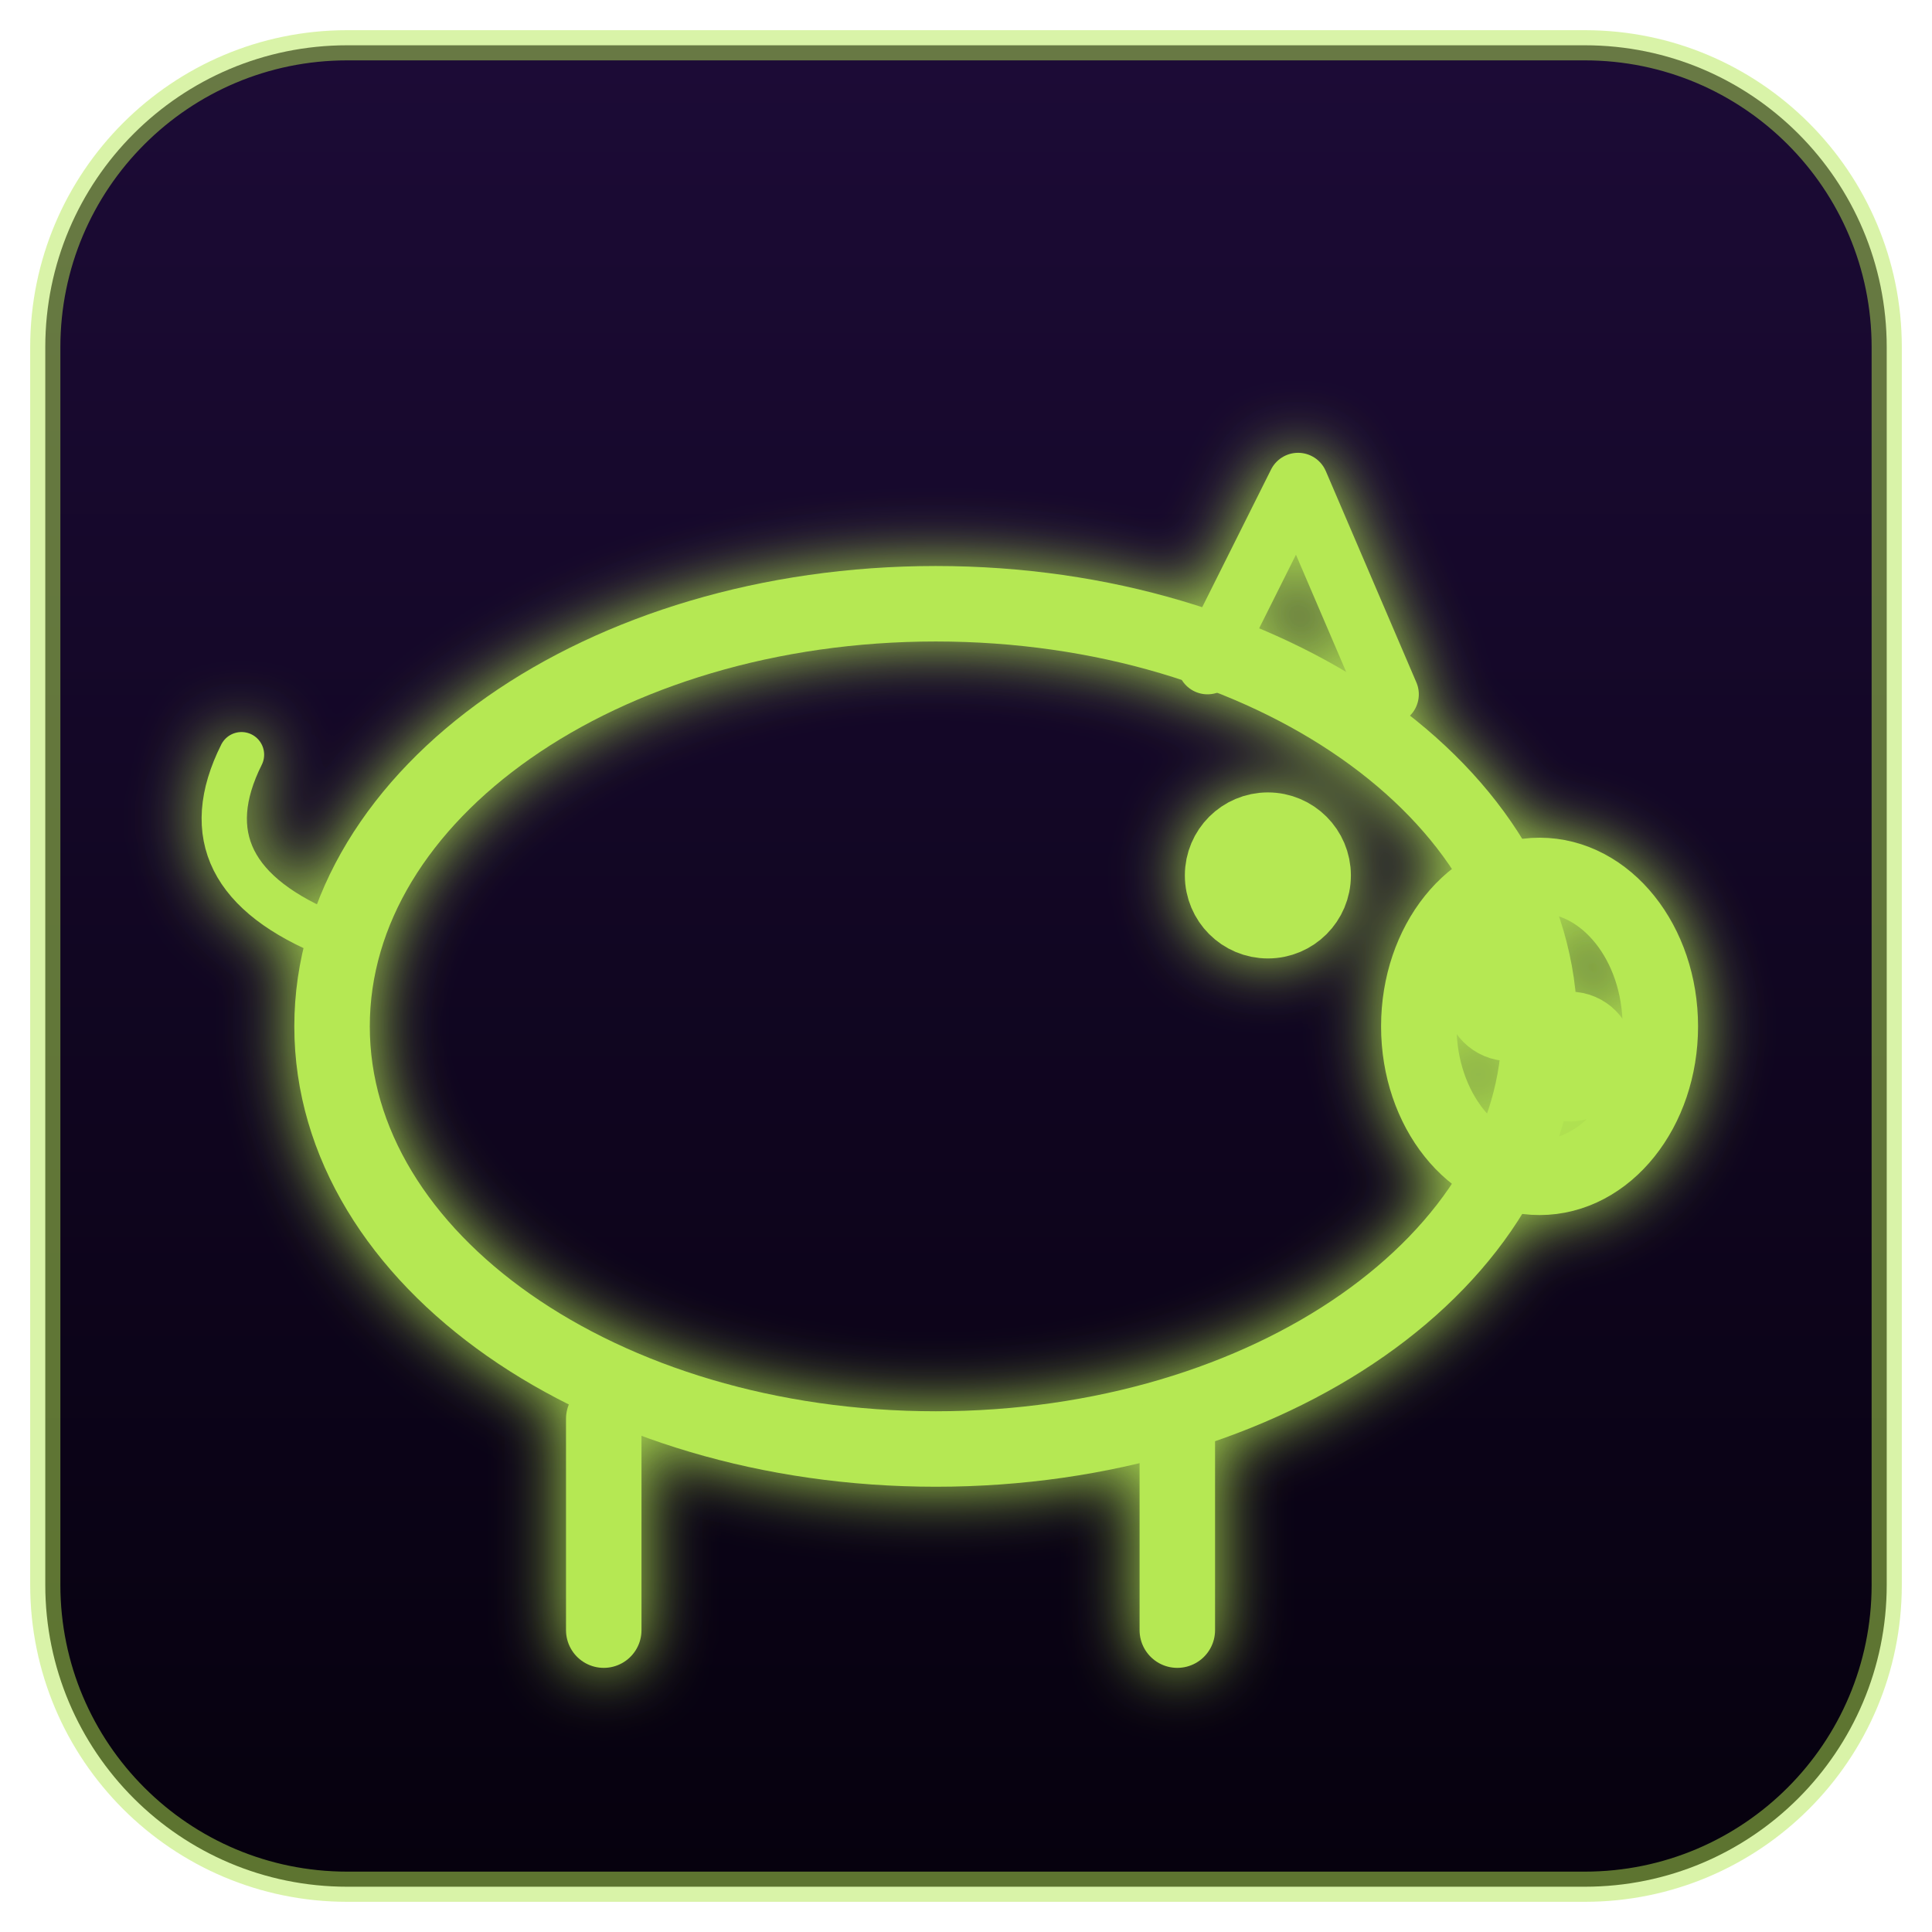
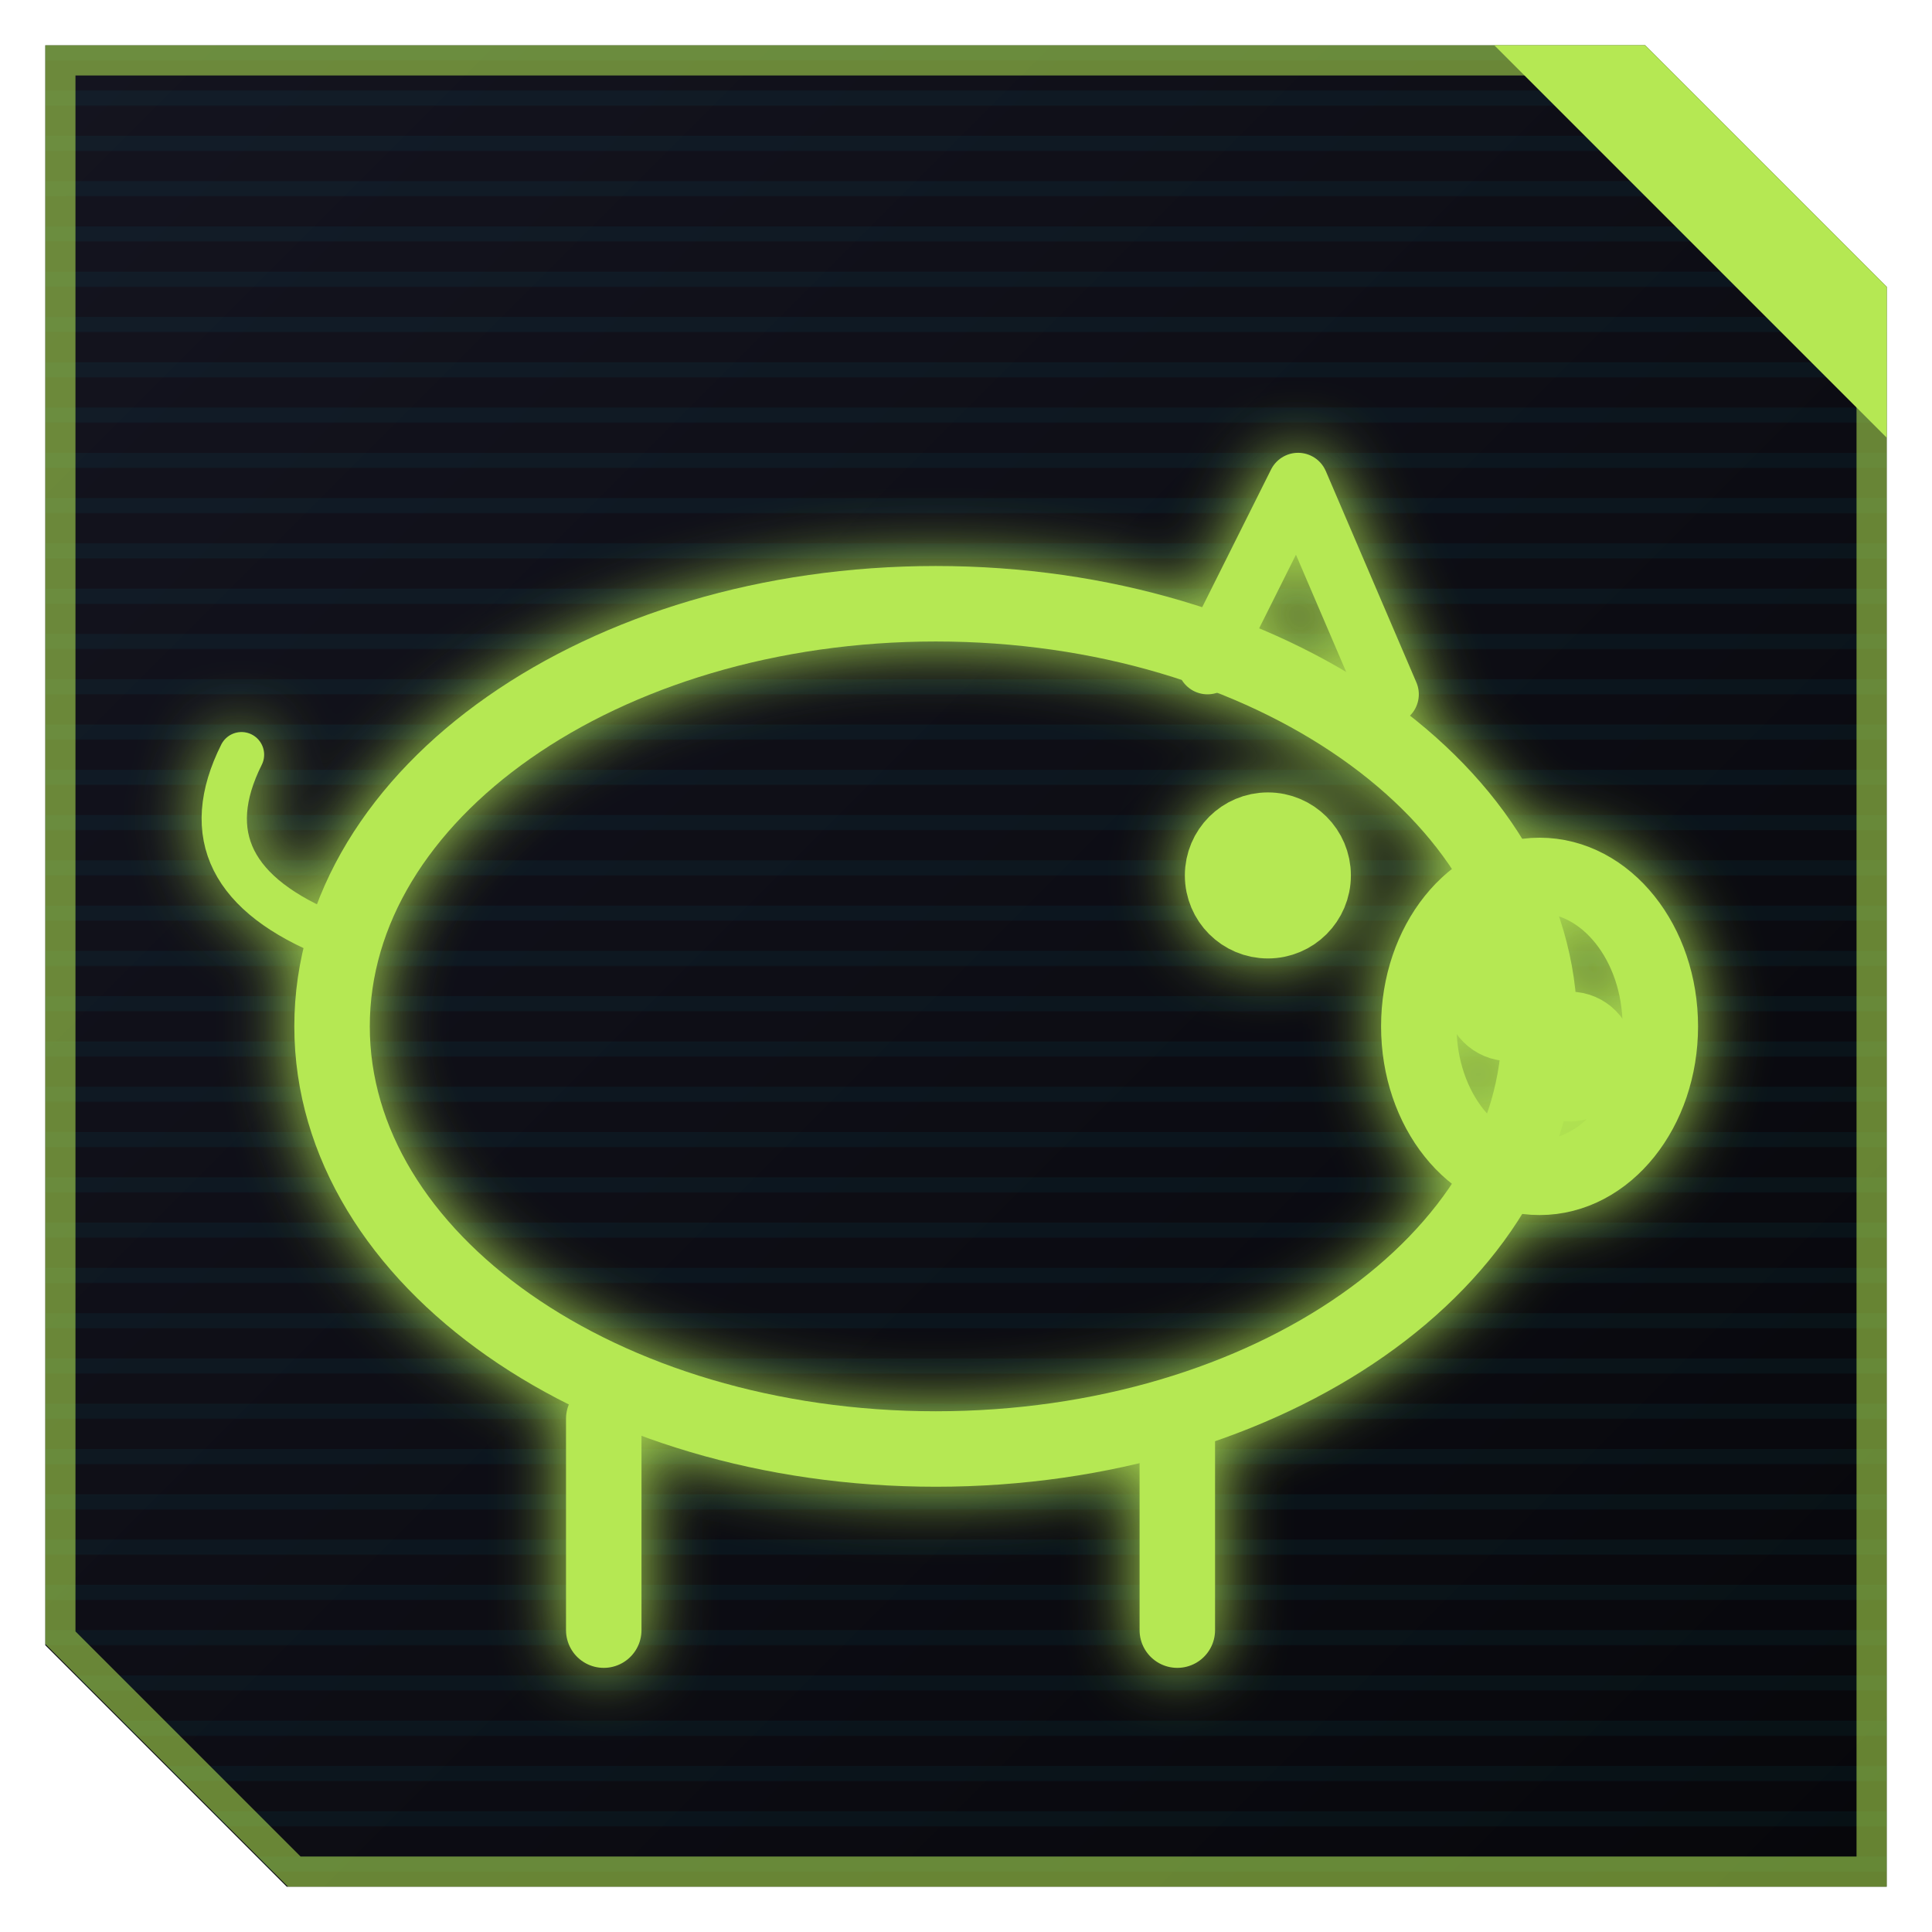
<svg xmlns="http://www.w3.org/2000/svg" viewBox="0 0 128 128" width="128" height="128">
  <defs>
-     <linearGradient id="bg" x1="0" y1="0" x2="0" y2="1">
-       <stop offset="0" stop-color="#1c0b36" />
-       <stop offset="1" stop-color="#06010e" />
+     <linearGradient id="bg" x1="0" y1="0" x2="1" y2="1">
+       <stop offset="0" stop-color="#14141f" />
+       <stop offset="1" stop-color="#07070b" />
    </linearGradient>
+     <pattern id="scan" width="4" height="3" patternUnits="userSpaceOnUse">
+       <rect width="4" height="1" fill="#05d9e8" fill-opacity="0.05" />
+     </pattern>
    <filter id="glow" x="-25%" y="-25%" width="150%" height="150%">
      <feGaussianBlur stdDeviation="2.2" result="b" />
      <feMerge>
        <feMergeNode in="b" />
        <feMergeNode in="SourceGraphic" />
      </feMerge>
    </filter>
  </defs>
-   <rect x="3" y="3" width="122" height="122" rx="20" fill="url(#bg)" stroke="#b5e853" stroke-opacity="0.5" stroke-width="2" />
+   <path d="M3 3 H109 L125 19 V125 H19 L3 109 Z" fill="url(#bg)" />
+   <path d="M3 3 H109 L125 19 V125 H19 L3 109 Z" fill="url(#scan)" />
+   <path d="M4 4 H108.5 L124 19.5 V124 H19.5 L4 108.5 Z" fill="none" stroke="#b5e853" stroke-opacity="0.55" stroke-width="2" />
+   <path d="M99 3 H109 L125 19 V29 Z" fill="#b5e853" />
  <g fill="none" stroke="#b5e853" stroke-width="5" stroke-linecap="round" stroke-linejoin="round" filter="url(#glow)">
    <ellipse cx="62" cy="68" rx="40" ry="28" />
    <ellipse cx="102" cy="68" rx="8" ry="10" />
    <circle cx="100" cy="66" r="1.8" fill="#b5e853" />
    <circle cx="104" cy="70" r="1.8" fill="#b5e853" />
    <path d="M80 44 L86 32 L92 46" stroke-width="4" />
    <circle cx="84" cy="58" r="3" fill="#b5e853" />
    <path d="M40 94 V108 M78 94 V108" stroke-width="5" />
    <path d="M22 62 Q12 58 16 50" stroke-width="3" />
  </g>
</svg>
